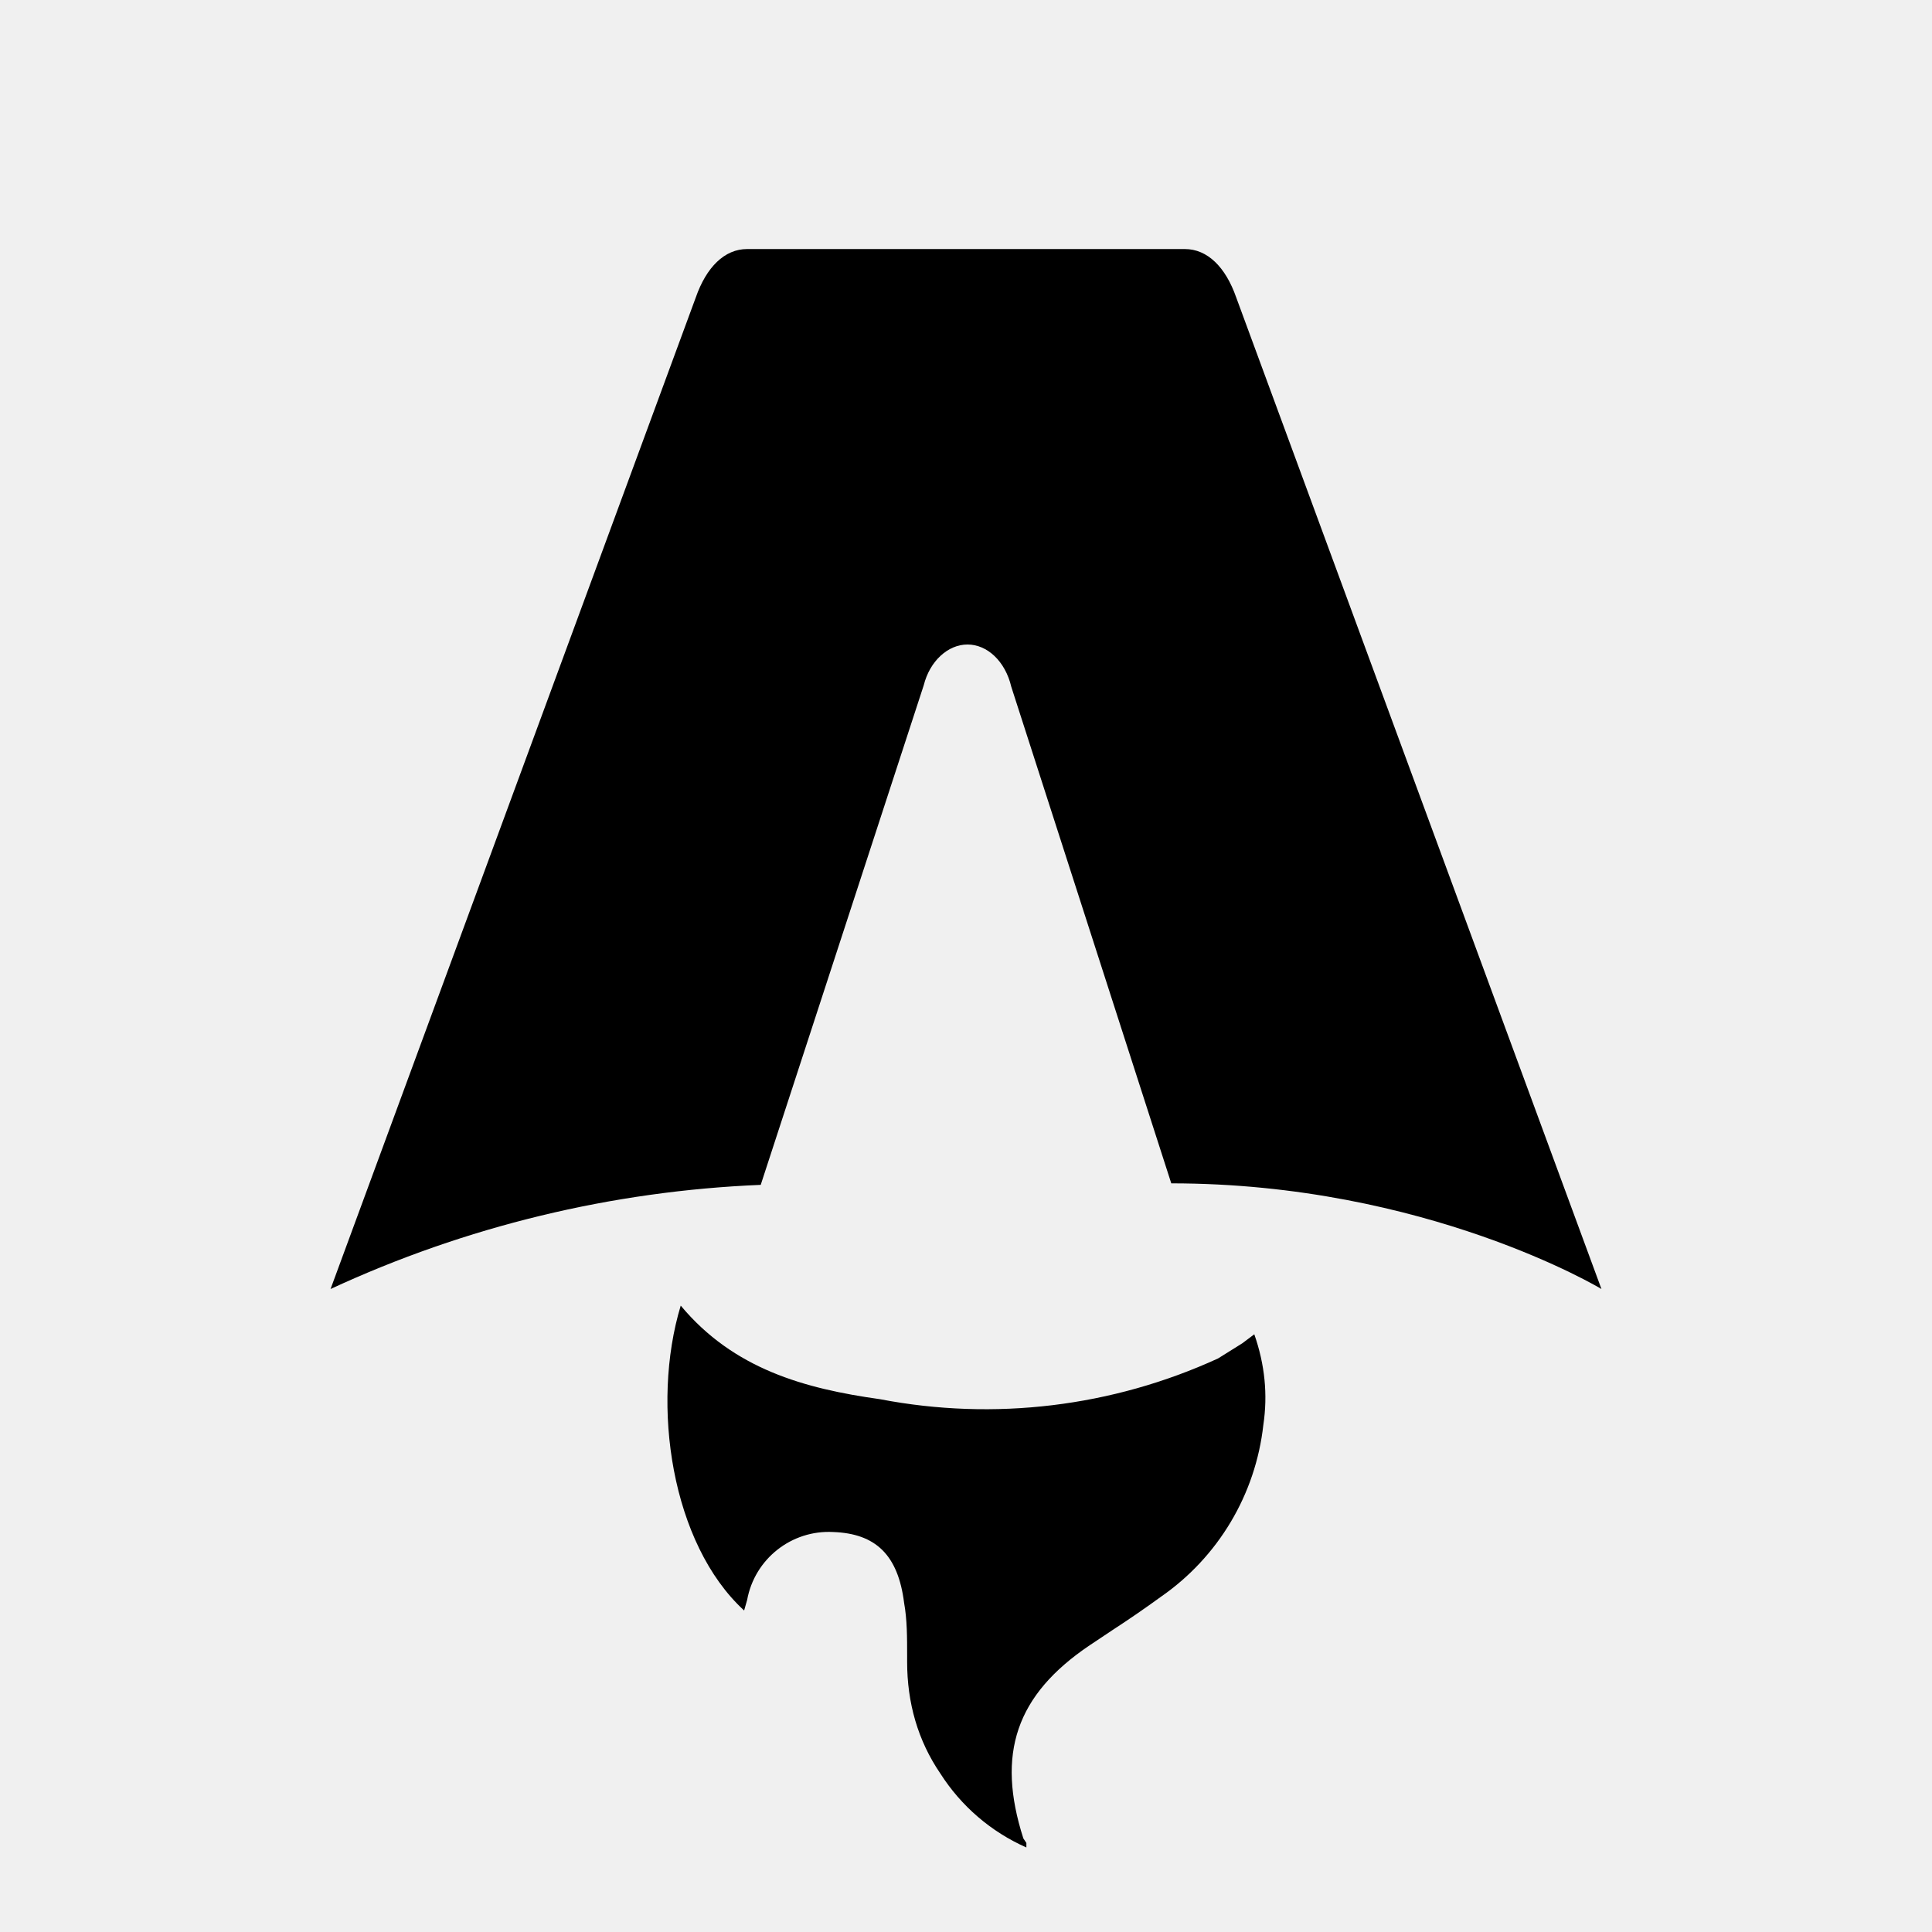
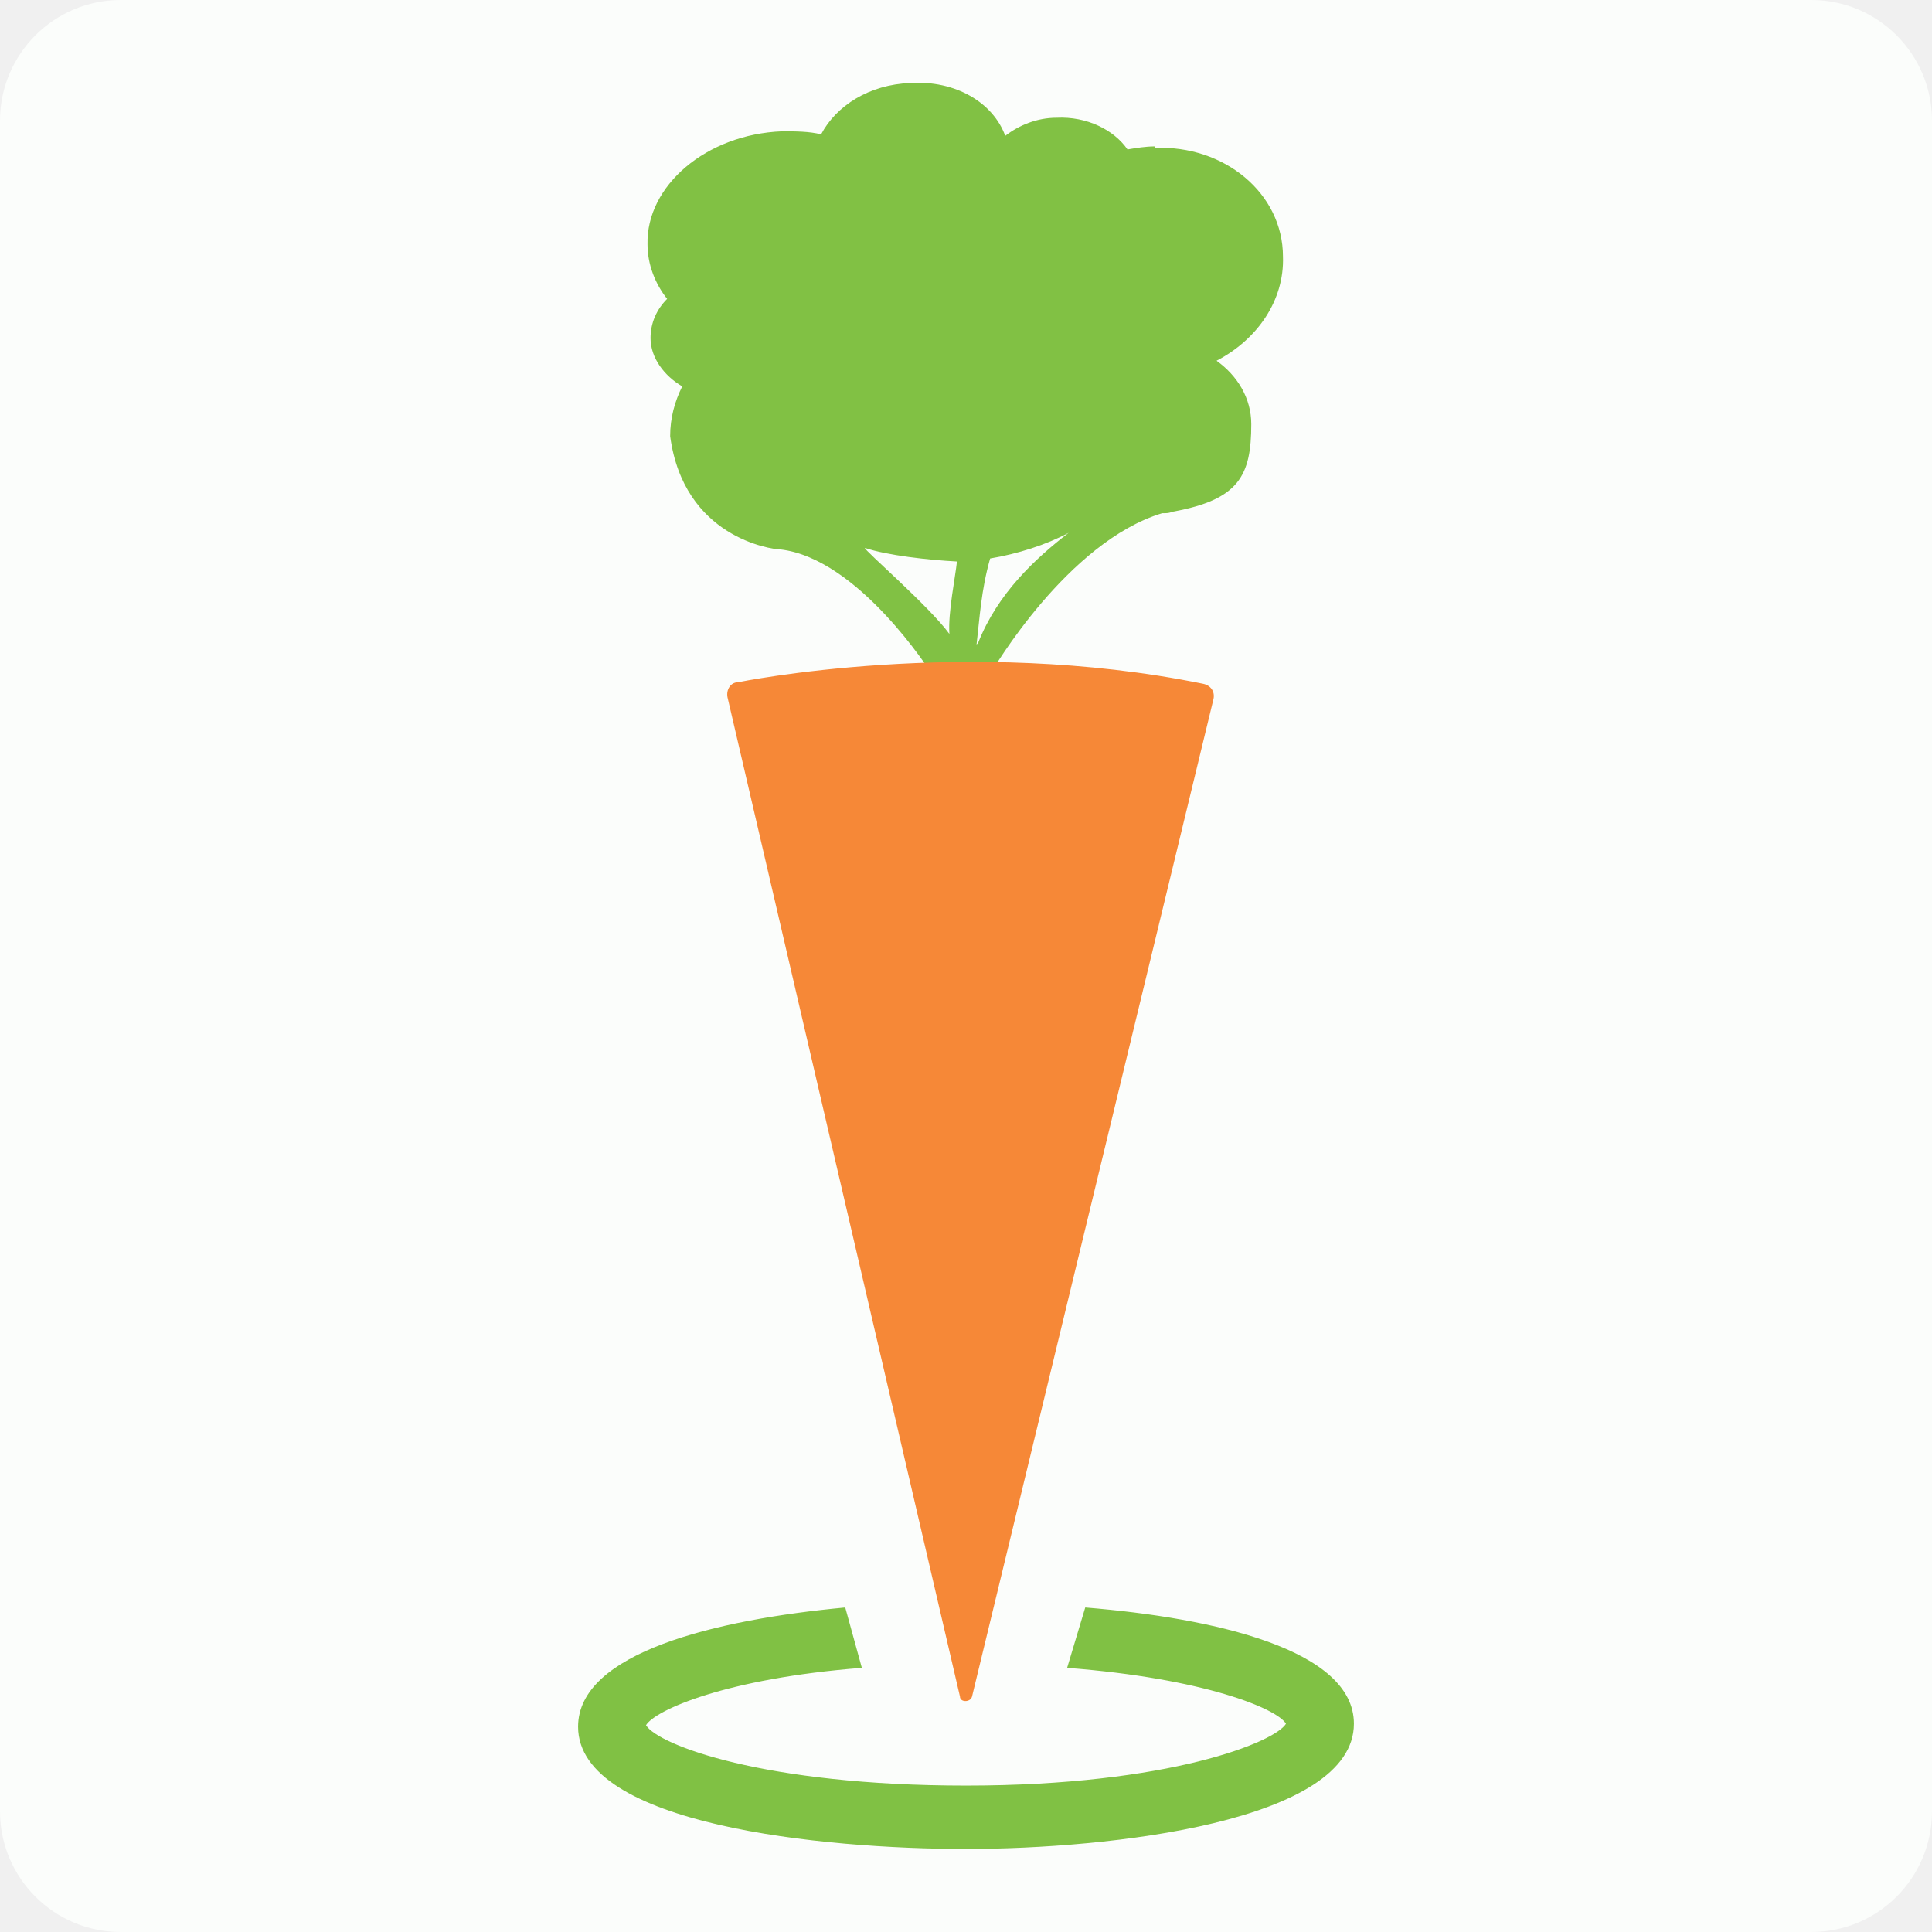
- <svg xmlns="http://www.w3.org/2000/svg" fill="none" viewBox="0 0 128 128">
-   <path d="M50.4 78.5a75.1 75.1 0 0 0-28.5 6.9l24.2-65.7c.7-2 1.9-3.2 3.4-3.2h29c1.5 0 2.7 1.2 3.4 3.2l24.2 65.7s-11.6-7-28.5-7L67 45.5c-.4-1.7-1.6-2.8-2.9-2.8-1.3 0-2.5 1.1-2.9 2.7L50.4 78.5Zm-1.1 28.2Zm-4.2-20.2c-2 6.6-.6 15.8 4.2 20.2a17.5 17.5 0 0 1 .2-.7 5.5 5.5 0 0 1 5.7-4.5c2.8.1 4.3 1.5 4.7 4.7.2 1.1.2 2.3.2 3.5v.4c0 2.7.7 5.2 2.2 7.4a13 13 0 0 0 5.7 4.9v-.3l-.2-.3c-1.8-5.6-.5-9.5 4.4-12.8l1.5-1a73 73 0 0 0 3.2-2.2 16 16 0 0 0 6.8-11.4c.3-2 .1-4-.6-6l-.8.6-1.6 1a37 37 0 0 1-22.4 2.7c-5-.7-9.7-2-13.2-6.2Z" />
-   <style>
-         path { fill: #000; }
-         @media (prefers-color-scheme: dark) {
-             path { fill: #FFF; }
-         }
+ <svg xmlns="http://www.w3.org/2000/svg" id="Layer_1" version="1.1" viewBox="0 0 128 128">
+   <defs>
+     <style>
+       .st0 {
+         fill: #81c144;
+       }
+ 
+       .st1 {
+         fill: #f68837;
+       }
+ 
+       .st2 {
+         fill: #fbfdfb;
+       }
+ 
+       .st3 {
+         fill: #80c144;
+       }
    </style>
+   </defs>
+   <rect class="st2" x="0" width="128" height="128" rx="8" ry="8" />
+   <g>
+     <path class="st0" d="M76.5,9.7c-.6,0-1.2.1-1.8.2-.9-1.3-2.7-2.2-4.7-2.1-1.3,0-2.5.5-3.4,1.2-.8-2.2-3.3-3.7-6.3-3.5-2.7.1-4.9,1.5-5.9,3.4-.8-.2-1.7-.2-2.6-.2-5,.2-9,3.6-8.9,7.5,0,1.3.5,2.6,1.3,3.6-.7.7-1.1,1.6-1.1,2.6,0,1.3.9,2.5,2.1,3.2-.5,1-.8,2.1-.8,3.3.9,6.7,6.7,7.5,7.3,7.5,5.2.6,10,8.2,10,8.2,0,0,2,2.3,4-.1,0,0,5-8.6,11.3-10.5.4,0,.4,0,.7-.1,4.4-.8,5.2-2.4,5.2-5.8,0-1.7-.9-3.2-2.3-4.2,2.7-1.4,4.5-4,4.4-6.9,0-4.2-3.9-7.4-8.5-7.2h0ZM57.3,36.3c1.5.5,4.2.8,6.1.9-.1,1-.6,3.4-.5,4.8-1.3-1.8-5.7-5.6-5.6-5.7ZM64.7,42.7c.2-1.7.3-3.6.9-5.7,1.8-.3,3.7-.9,5.2-1.7-2.2,1.7-4.7,4-6,7.3Z" />
+     <path class="st1" d="M79.7,45.3h0c-15.7-3.2-30.8-.1-30.8-.1h0c-.5,0-.8.5-.7,1l15.4,66.2c0,.4.7.4.8,0l16-66.1c.1-.5-.2-.9-.7-1Z" />
+     <path class="st3" d="M71.9,106.5l-1.2,4c9.1.7,13.9,2.7,14.5,3.7-.7,1.2-7.7,4.1-21.2,4.1-13.4,0-20.4-2.7-21.2-4,.6-1,5.3-3.1,14.3-3.8l-1.1-4c-8.6.8-17.7,3-17.7,7.9,0,6.5,16.2,8.1,25.7,8.1,9.5,0,25.7-1.8,25.7-8.3,0-4.9-9.2-7-17.8-7.7Z" />
+   </g>
</svg>
